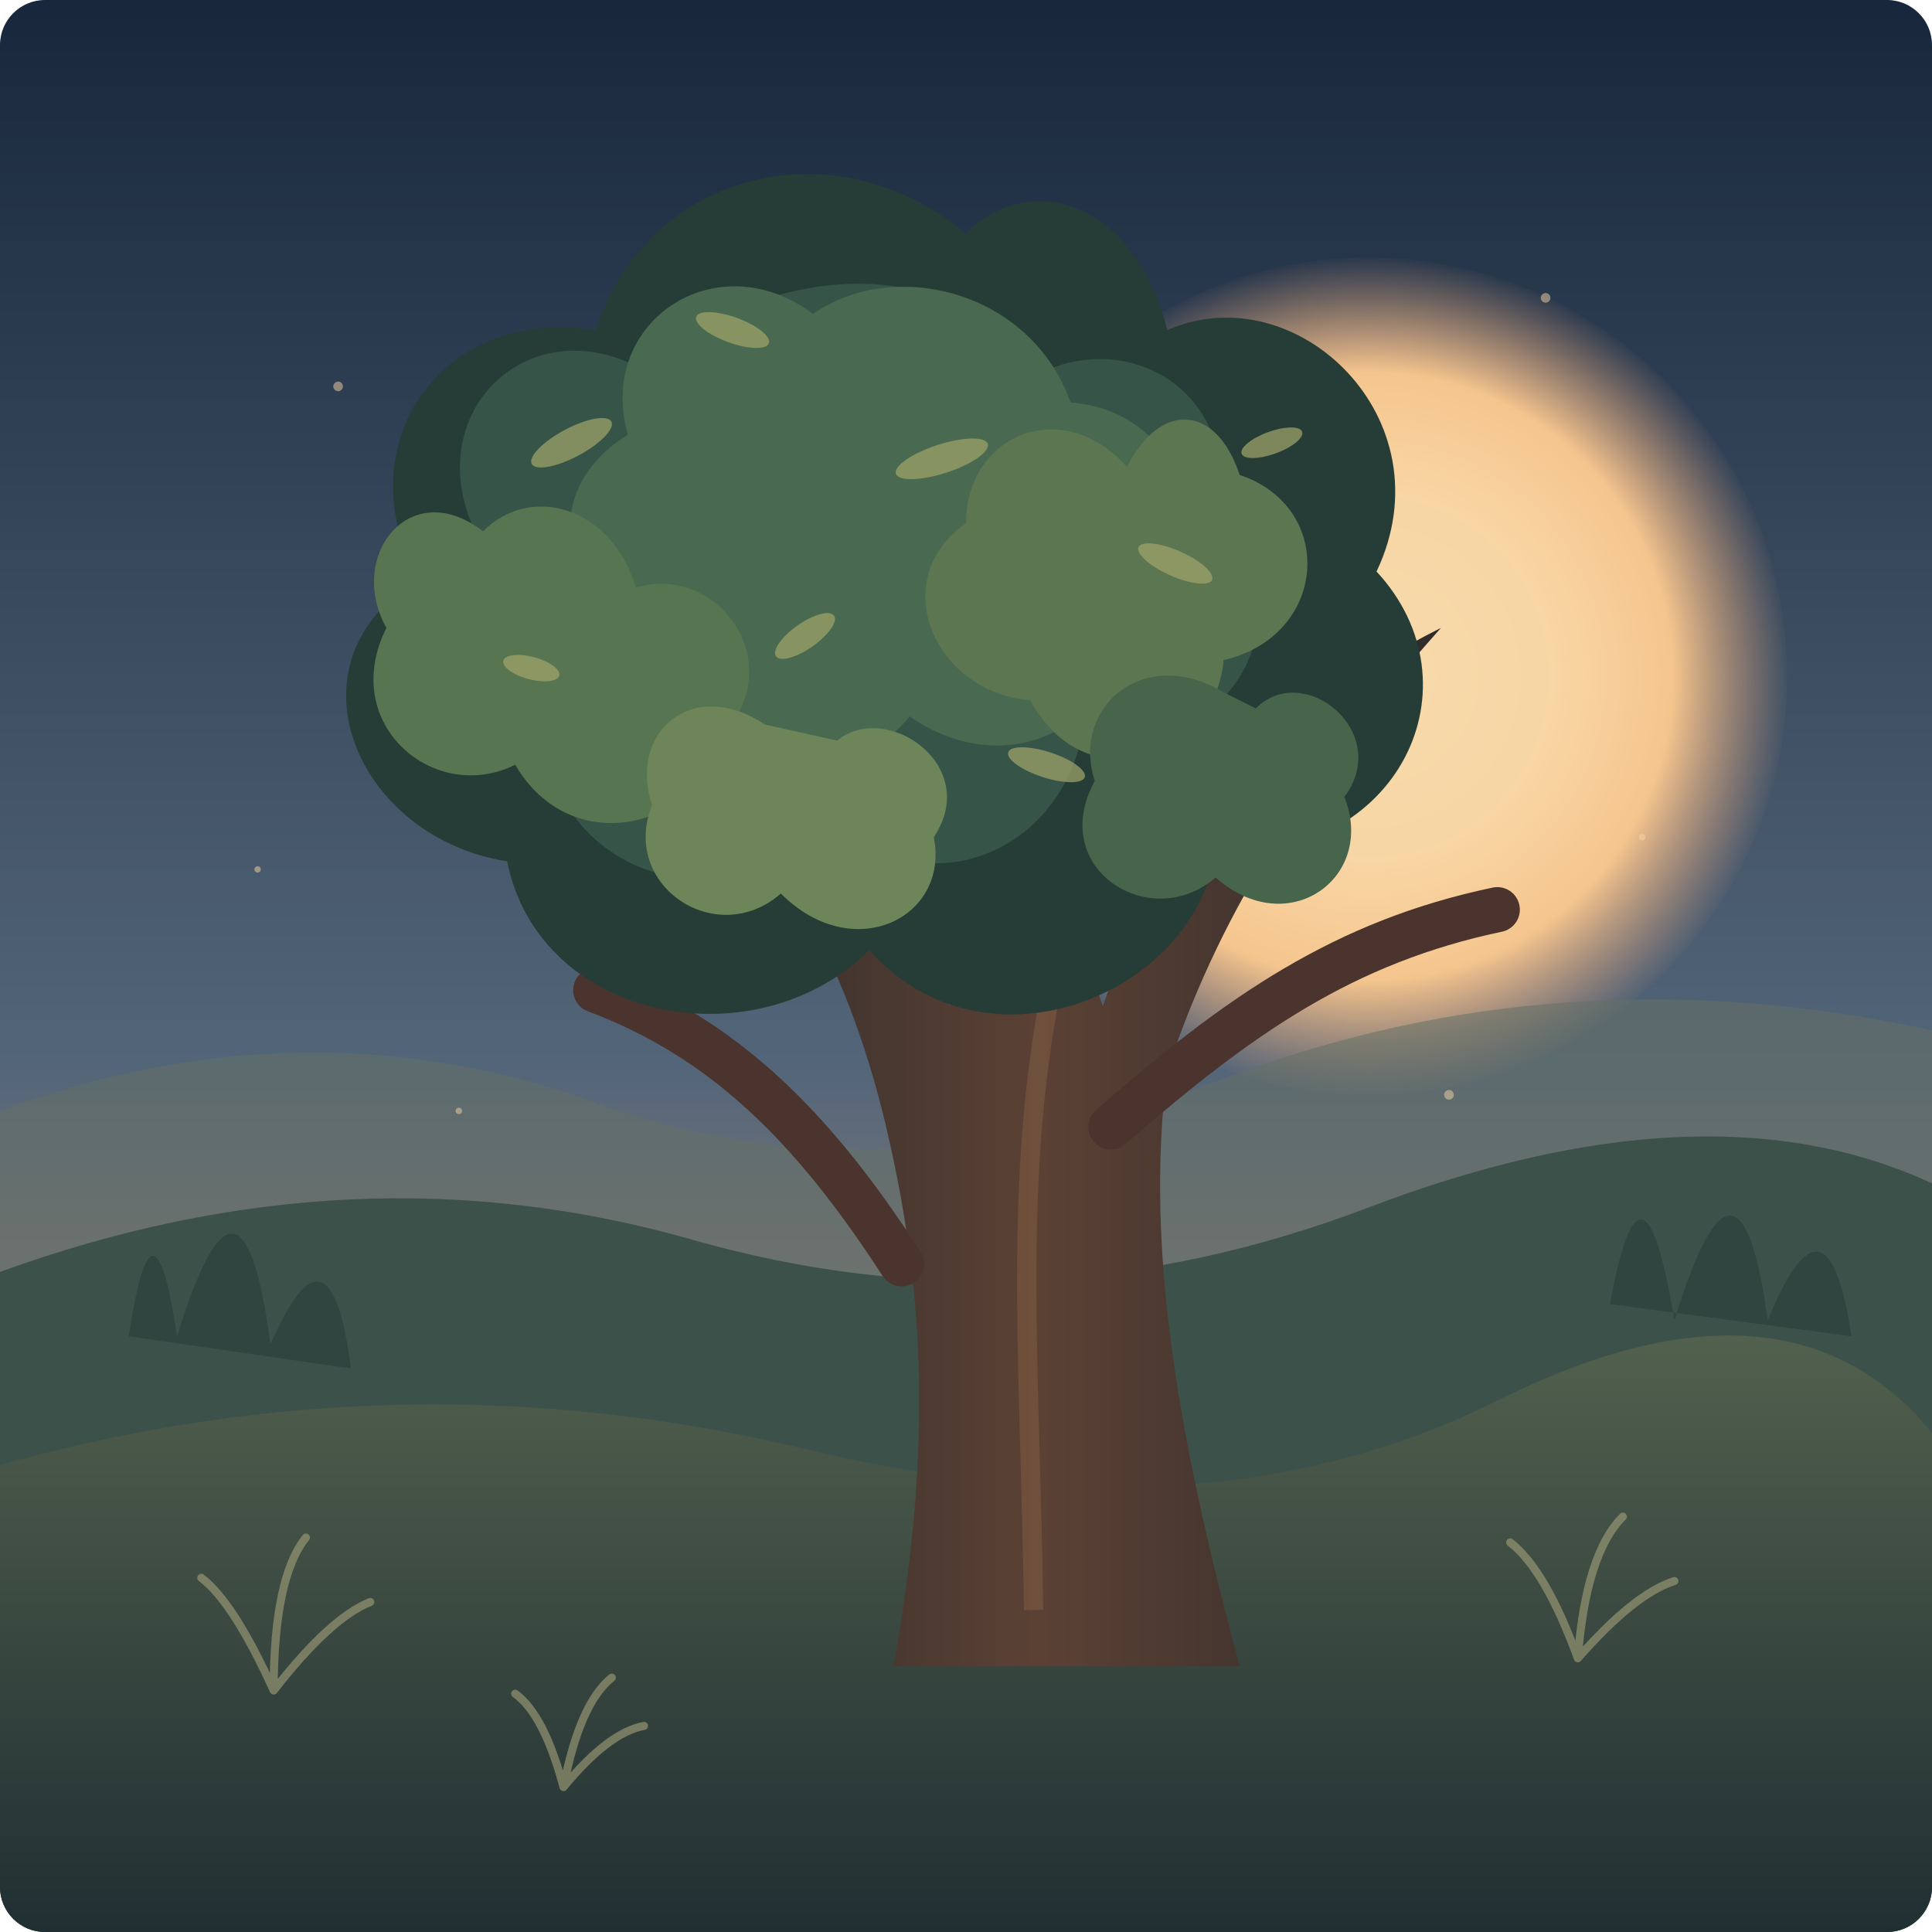
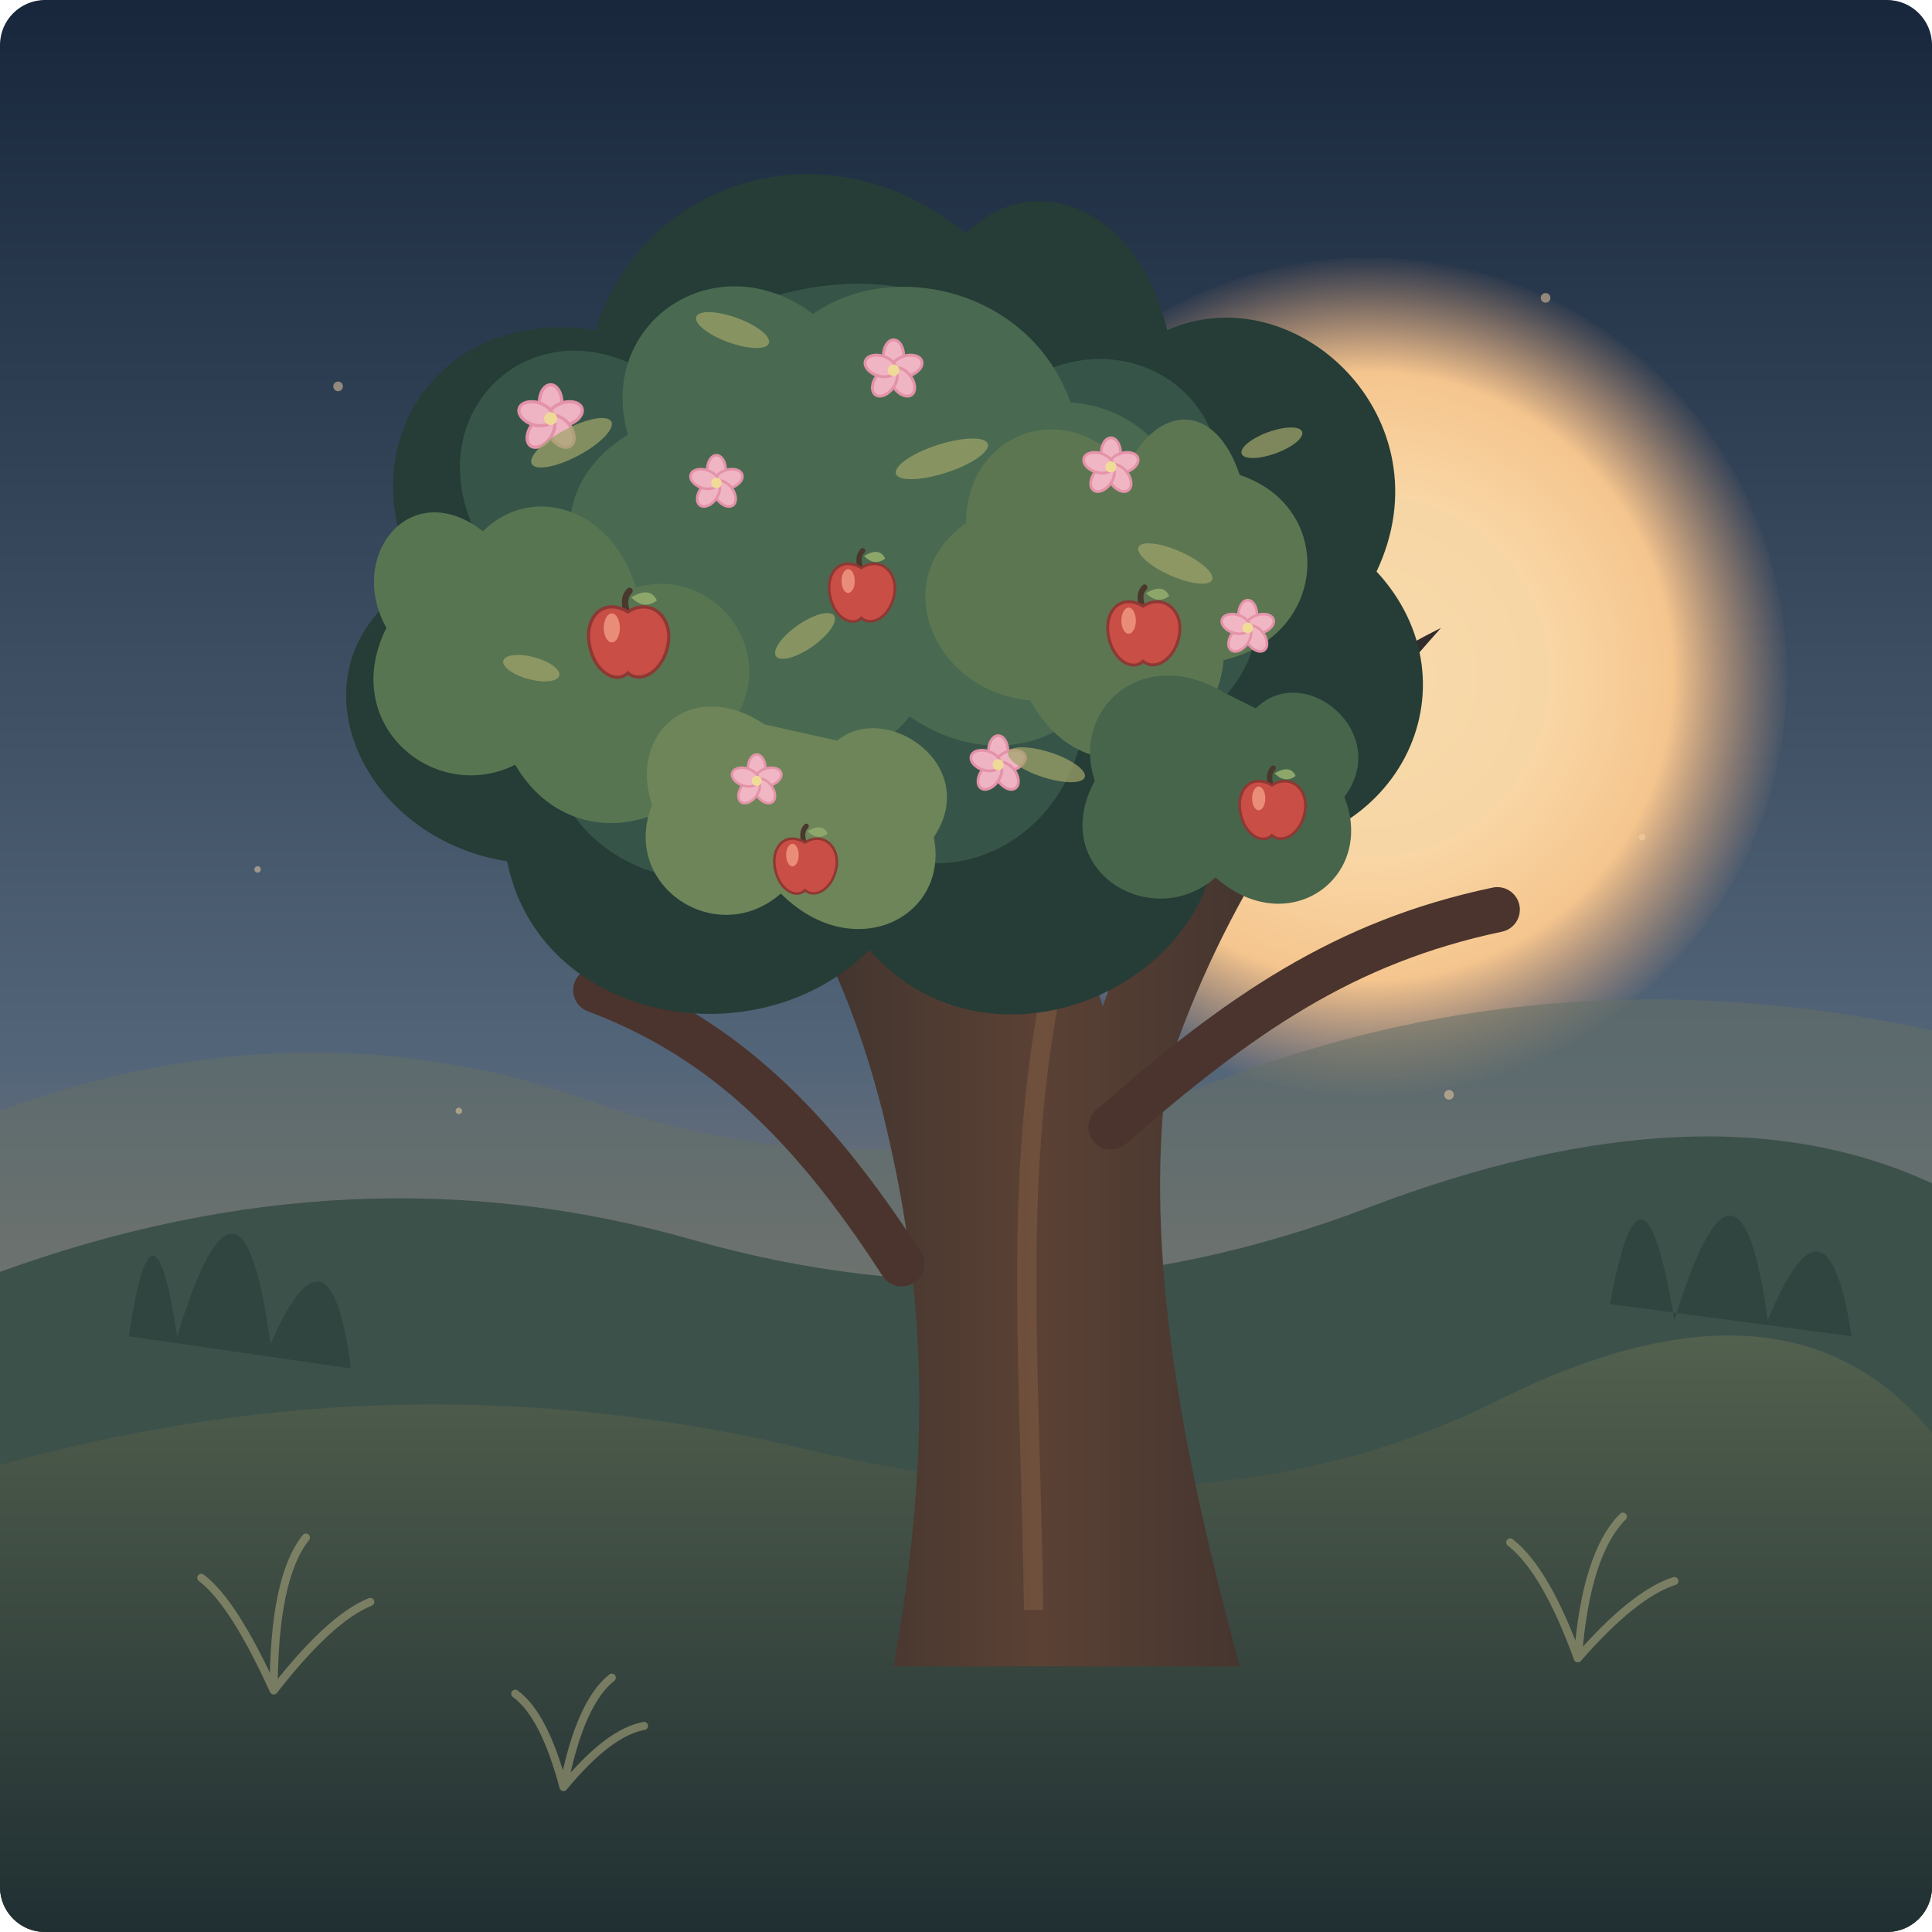
<svg xmlns="http://www.w3.org/2000/svg" width="1200" height="1200" viewBox="0 0 1200 1200">
  <defs>
    <linearGradient id="sky" x1="0" y1="0" x2="0" y2="1">
      <stop offset="0" stop-color="#17263b" />
      <stop offset=".55" stop-color="#536579" />
      <stop offset="1" stop-color="#e4a879" />
    </linearGradient>
    <radialGradient id="sun">
      <stop offset="0" stop-color="#fff0c7" />
      <stop offset=".72" stop-color="#f5c58e" />
      <stop offset="1" stop-color="#e9a77c" stop-opacity="0" />
    </radialGradient>
    <linearGradient id="ground" x1="0" y1="0" x2="0" y2="1">
      <stop stop-color="#52604e" />
      <stop offset="1" stop-color="#202f32" />
    </linearGradient>
    <linearGradient id="trunk" x1="0" y1="0" x2="1" y2="0">
      <stop stop-color="#302c2b" />
      <stop offset=".48" stop-color="#5b4134" />
      <stop offset="1" stop-color="#302b2b" />
    </linearGradient>
    <clipPath id="frame">
      <rect width="1200" height="1200" rx="28" />
    </clipPath>
  </defs>
  <g clip-path="url(#frame)">
    <rect width="1200" height="1200" fill="url(#sky)" />
    <circle cx="850" cy="420" r="260" fill="url(#sun)" />
    <circle cx="850" cy="420" r="112" fill="#f6d5a5" opacity=".82" />
    <path d="M0 690 Q190 620 370 685 T760 670 T1200 640 V1200 H0Z" fill="#657064" opacity=".55" />
    <path d="M0 790 Q220 710 430 770 T850 750 T1200 735 V1200 H0Z" fill="#3d514b" />
    <path d="M0 910 Q250 840 500 900 T930 870 T1200 890 V1200 H0Z" fill="url(#ground)" />
    <g fill="#263b37" opacity=".55">
      <path d="M80 830 Q95 730 110 830 Q150 700 168 835 Q205 750 218 850Z" />
      <path d="M1000 810 Q1020 700 1040 820 Q1080 690 1098 820 Q1135 730 1150 830Z" />
    </g>
    <path d="M555 1035 C580 895 574 795 548 690 C520 580 475 520 415 445              C485 475 550 540 590 625 C575 510 590 400 650 285              C642 430 650 525 685 625 C720 520 795 440 895 390              C815 480 760 560 725 665 C710 780 735 905 770 1035Z" fill="url(#trunk)" />
    <path d="M642 1000 C640 855 630 745 650 630 C664 530 694 455 730 390" fill="none" stroke="#8b6348" stroke-width="12" opacity=".42" />
    <path d="M560 785 C505 700 450 645 370 615 M690 700 C770 630 835 585 930 565 M620 570 C580 475 540 410 470 355" fill="none" stroke="#4a342d" stroke-width="28" stroke-linecap="round" />
    <g>
      <path d="M600 145 C515 75 400 110 370 205 C270 190 215 280 260 360 C175 410 220 520 315 535 C335 635 470 660 540 590 C610 670 740 620 755 530 C870 535 920 425 855 355 C900 260 805 170 725 205 C705 125 640 105 600 145Z" fill="#253d36" />
      <path d="M400 230 C330 190 260 255 295 330 C220 375 260 460 340 470 C360 555 465 570 520 510 C570 560 650 535 670 465 C765 470 815 385 755 325 C775 245 700 200 640 235 C600 155 475 160 400 230Z" fill="#365548" />
      <path d="M505 195 C445 150 370 200 390 270 C325 310 355 390 425 405 C430 475 520 500 565 445 C630 490 705 445 690 375 C765 340 735 255 665 250 C640 180 555 160 505 195Z" fill="#496a50" />
      <path d="M300 330 C255 295 215 345 240 390 C210 450 270 500 320 475 C355 535 435 515 450 455 C490 410 445 350 395 365 C380 315 330 300 300 330Z" fill="#587552" />
      <path d="M700 290 C660 245 600 270 600 325 C550 360 580 430 640 435 C675 500 755 470 760 410 C825 395 830 315 770 295 C755 250 720 250 700 290Z" fill="#5c7652" />
      <path d="M475 450 C430 420 390 455 405 500 C385 550 445 590 485 555 C530 600 590 570 580 520 C610 475 550 435 520 460Z" fill="#6d8559" />
      <path d="M760 430 C710 400 665 440 680 485 C650 540 715 580 755 545 C800 585 855 545 835 495 C865 455 810 410 780 440Z" fill="#46654b" />
    </g>
+     <g fill="#f7b8c8" stroke="#e995ad" stroke-width="2" opacity=".96">
+       <g transform="translate(342 260)">
+         <ellipse cx="0" cy="-10" rx="7" ry="11" />
+         <ellipse cx="9" cy="-3" rx="7" ry="11" transform="rotate(72 9 -3)" />
+         <ellipse cx="6" cy="8" rx="7" ry="11" transform="rotate(144 6 8)" />
+         <ellipse cx="-6" cy="8" rx="7" ry="11" transform="rotate(216 -6 8)" />
+         <ellipse cx="-9" cy="-3" rx="7" ry="11" transform="rotate(288 -9 -3)" />
+         <circle r="4" fill="#f7df9b" stroke="none" />
+       </g>
+       <g transform="translate(445 300) scale(.82)">
+         <ellipse cx="0" cy="-10" rx="7" ry="11" />
+         <ellipse cx="9" cy="-3" rx="7" ry="11" transform="rotate(72 9 -3)" />
+         <ellipse cx="6" cy="8" rx="7" ry="11" transform="rotate(144 6 8)" />
+         <ellipse cx="-6" cy="8" rx="7" ry="11" transform="rotate(216 -6 8)" />
+         <ellipse cx="-9" cy="-3" rx="7" ry="11" transform="rotate(288 -9 -3)" />
+         <circle r="4" fill="#f7df9b" stroke="none" />
+       </g>
+       <g transform="translate(555 230) scale(.9)">
+         <ellipse cx="0" cy="-10" rx="7" ry="11" />
+         <ellipse cx="9" cy="-3" rx="7" ry="11" transform="rotate(72 9 -3)" />
+         <ellipse cx="6" cy="8" rx="7" ry="11" transform="rotate(144 6 8)" />
+         <ellipse cx="-6" cy="8" rx="7" ry="11" transform="rotate(216 -6 8)" />
+         <ellipse cx="-9" cy="-3" rx="7" ry="11" transform="rotate(288 -9 -3)" />
+         <circle r="4" fill="#f7df9b" stroke="none" />
+       </g>
+       <g transform="translate(690 290) scale(.86)">
+         <ellipse cx="0" cy="-10" rx="7" ry="11" />
+         <ellipse cx="9" cy="-3" rx="7" ry="11" transform="rotate(72 9 -3)" />
+         <ellipse cx="6" cy="8" rx="7" ry="11" transform="rotate(144 6 8)" />
+         <ellipse cx="-6" cy="8" rx="7" ry="11" transform="rotate(216 -6 8)" />
+         <ellipse cx="-9" cy="-3" rx="7" ry="11" transform="rotate(288 -9 -3)" />
+         <circle r="4" fill="#f7df9b" stroke="none" />
+       </g>
+       <g transform="translate(775 390) scale(.82)">
+         <ellipse cx="0" cy="-10" rx="7" ry="11" />
+         <ellipse cx="9" cy="-3" rx="7" ry="11" transform="rotate(72 9 -3)" />
+         <ellipse cx="6" cy="8" rx="7" ry="11" transform="rotate(144 6 8)" />
+         <ellipse cx="-6" cy="8" rx="7" ry="11" transform="rotate(216 -6 8)" />
+         <ellipse cx="-9" cy="-3" rx="7" ry="11" transform="rotate(288 -9 -3)" />
+         <circle r="4" fill="#f7df9b" stroke="none" />
+       </g>
+       <g transform="translate(470 485) scale(.78)">
+         <ellipse cx="0" cy="-10" rx="7" ry="11" />
+         <ellipse cx="9" cy="-3" rx="7" ry="11" transform="rotate(72 9 -3)" />
+         <ellipse cx="6" cy="8" rx="7" ry="11" transform="rotate(144 6 8)" />
+         <ellipse cx="-6" cy="8" rx="7" ry="11" transform="rotate(216 -6 8)" />
+         <ellipse cx="-9" cy="-3" rx="7" ry="11" transform="rotate(288 -9 -3)" />
+         <circle r="4" fill="#f7df9b" stroke="none" />
+       </g>
+       <g transform="translate(620 475) scale(.86)">
+         <ellipse cx="0" cy="-10" rx="7" ry="11" />
+         <ellipse cx="9" cy="-3" rx="7" ry="11" transform="rotate(72 9 -3)" />
+         <ellipse cx="6" cy="8" rx="7" ry="11" transform="rotate(144 6 8)" />
+         <ellipse cx="-6" cy="8" rx="7" ry="11" transform="rotate(216 -6 8)" />
+         <ellipse cx="-9" cy="-3" rx="7" ry="11" transform="rotate(288 -9 -3)" />
+         <circle r="4" fill="#f7df9b" stroke="none" />
+       </g>
+     </g>
+     <g>
+       <g transform="translate(390 395)">
+         <path d="M0 -13 Q-4 -23 1 -28" fill="none" stroke="#49382b" stroke-width="4" stroke-linecap="round" />
+         <path d="M2 -24 Q14 -31 18 -22 Q10 -16 2 -24Z" fill="#8da66a" />
+         <path d="M0 -15 C-15 -24 -27 -12 -24 5 C-21 23 -7 30 0 23 C8 30 22 22 25 5 C28 -12 14 -24 0 -15Z" fill="#c94e45" stroke="#8e3834" stroke-width="2" />
+         <ellipse cx="-10" cy="-5" rx="5" ry="9" fill="#f5a18a" opacity=".75" />
+       </g>
+       <g transform="translate(535 365) scale(.82)">
+         <path d="M0 -13 Q-4 -23 1 -28" fill="none" stroke="#49382b" stroke-width="4" stroke-linecap="round" />
+         <path d="M2 -24 Q14 -31 18 -22 Q10 -16 2 -24Z" fill="#8da66a" />
+         <path d="M0 -15 C-15 -24 -27 -12 -24 5 C-21 23 -7 30 0 23 C8 30 22 22 25 5 C28 -12 14 -24 0 -15Z" fill="#c94e45" stroke="#8e3834" stroke-width="2" />
+         <ellipse cx="-10" cy="-5" rx="5" ry="9" fill="#f5a18a" opacity=".75" />
+       </g>
+       <g transform="translate(710 390) scale(.9)">
+         <path d="M0 -13 Q-4 -23 1 -28" fill="none" stroke="#49382b" stroke-width="4" stroke-linecap="round" />
+         <path d="M2 -24 Q14 -31 18 -22 Q10 -16 2 -24Z" fill="#8da66a" />
+         <path d="M0 -15 C-15 -24 -27 -12 -24 5 C-21 23 -7 30 0 23 C8 30 22 22 25 5 C28 -12 14 -24 0 -15Z" fill="#c94e45" stroke="#8e3834" stroke-width="2" />
+         <ellipse cx="-10" cy="-5" rx="5" ry="9" fill="#f5a18a" opacity=".75" />
+       </g>
+       <g transform="translate(500 535) scale(.78)">
+         <path d="M0 -13 Q-4 -23 1 -28" fill="none" stroke="#49382b" stroke-width="4" stroke-linecap="round" />
+         <path d="M2 -24 Q14 -31 18 -22 Q10 -16 2 -24Z" fill="#8da66a" />
+         <path d="M0 -15 C-15 -24 -27 -12 -24 5 C-21 23 -7 30 0 23 C8 30 22 22 25 5 C28 -12 14 -24 0 -15Z" fill="#c94e45" stroke="#8e3834" stroke-width="2" />
+         <ellipse cx="-10" cy="-5" rx="5" ry="9" fill="#f5a18a" opacity=".75" />
+       </g>
+       <g transform="translate(790 500) scale(.82)">
+         <path d="M0 -13 Q-4 -23 1 -28" fill="none" stroke="#49382b" stroke-width="4" stroke-linecap="round" />
+         <path d="M2 -24 Q14 -31 18 -22 Q10 -16 2 -24Z" fill="#8da66a" />
+         <path d="M0 -15 C-15 -24 -27 -12 -24 5 C-21 23 -7 30 0 23 C8 30 22 22 25 5 C28 -12 14 -24 0 -15Z" fill="#c94e45" stroke="#8e3834" stroke-width="2" />
+         <ellipse cx="-10" cy="-5" rx="5" ry="9" fill="#f5a18a" opacity=".75" />
+       </g>
+     </g>
    <g fill="#a0a36a" opacity=".72">
      <ellipse cx="355" cy="275" rx="28" ry="9" transform="rotate(-28 355 275)" />
      <ellipse cx="455" cy="205" rx="24" ry="8" transform="rotate(20 455 205)" />
      <ellipse cx="585" cy="285" rx="30" ry="9" transform="rotate(-18 585 285)" />
      <ellipse cx="730" cy="350" rx="25" ry="8" transform="rotate(24 730 350)" />
      <ellipse cx="500" cy="395" rx="22" ry="8" transform="rotate(-35 500 395)" />
      <ellipse cx="650" cy="475" rx="25" ry="8" transform="rotate(18 650 475)" />
      <ellipse cx="330" cy="415" rx="18" ry="7" transform="rotate(15 330 415)" />
      <ellipse cx="790" cy="275" rx="20" ry="7" transform="rotate(-20 790 275)" />
    </g>
    <g stroke="#a3a17a" stroke-width="5" stroke-linecap="round" opacity=".6" fill="none">
      <path d="M170 1050 q-25 -55 -45 -70 M170 1050 q0 -70 20 -95 M170 1050 q35 -45 60 -55" />
      <path d="M980 1030 q-20 -55 -42 -72 M980 1030 q5 -65 28 -88 M980 1030 q35 -40 60 -48" />
      <path d="M350 1110 q-12 -45 -30 -58 M350 1110 q10 -52 30 -68 M350 1110 q28 -34 50 -38" />
    </g>
    <g fill="#f6d5a5" opacity=".5">
      <circle cx="210" cy="240" r="3" />
      <circle cx="960" cy="185" r="3" />
      <circle cx="1020" cy="520" r="2" />
      <circle cx="160" cy="540" r="2" />
      <circle cx="900" cy="680" r="3" />
      <circle cx="285" cy="690" r="2" />
    </g>
  </g>
</svg>
